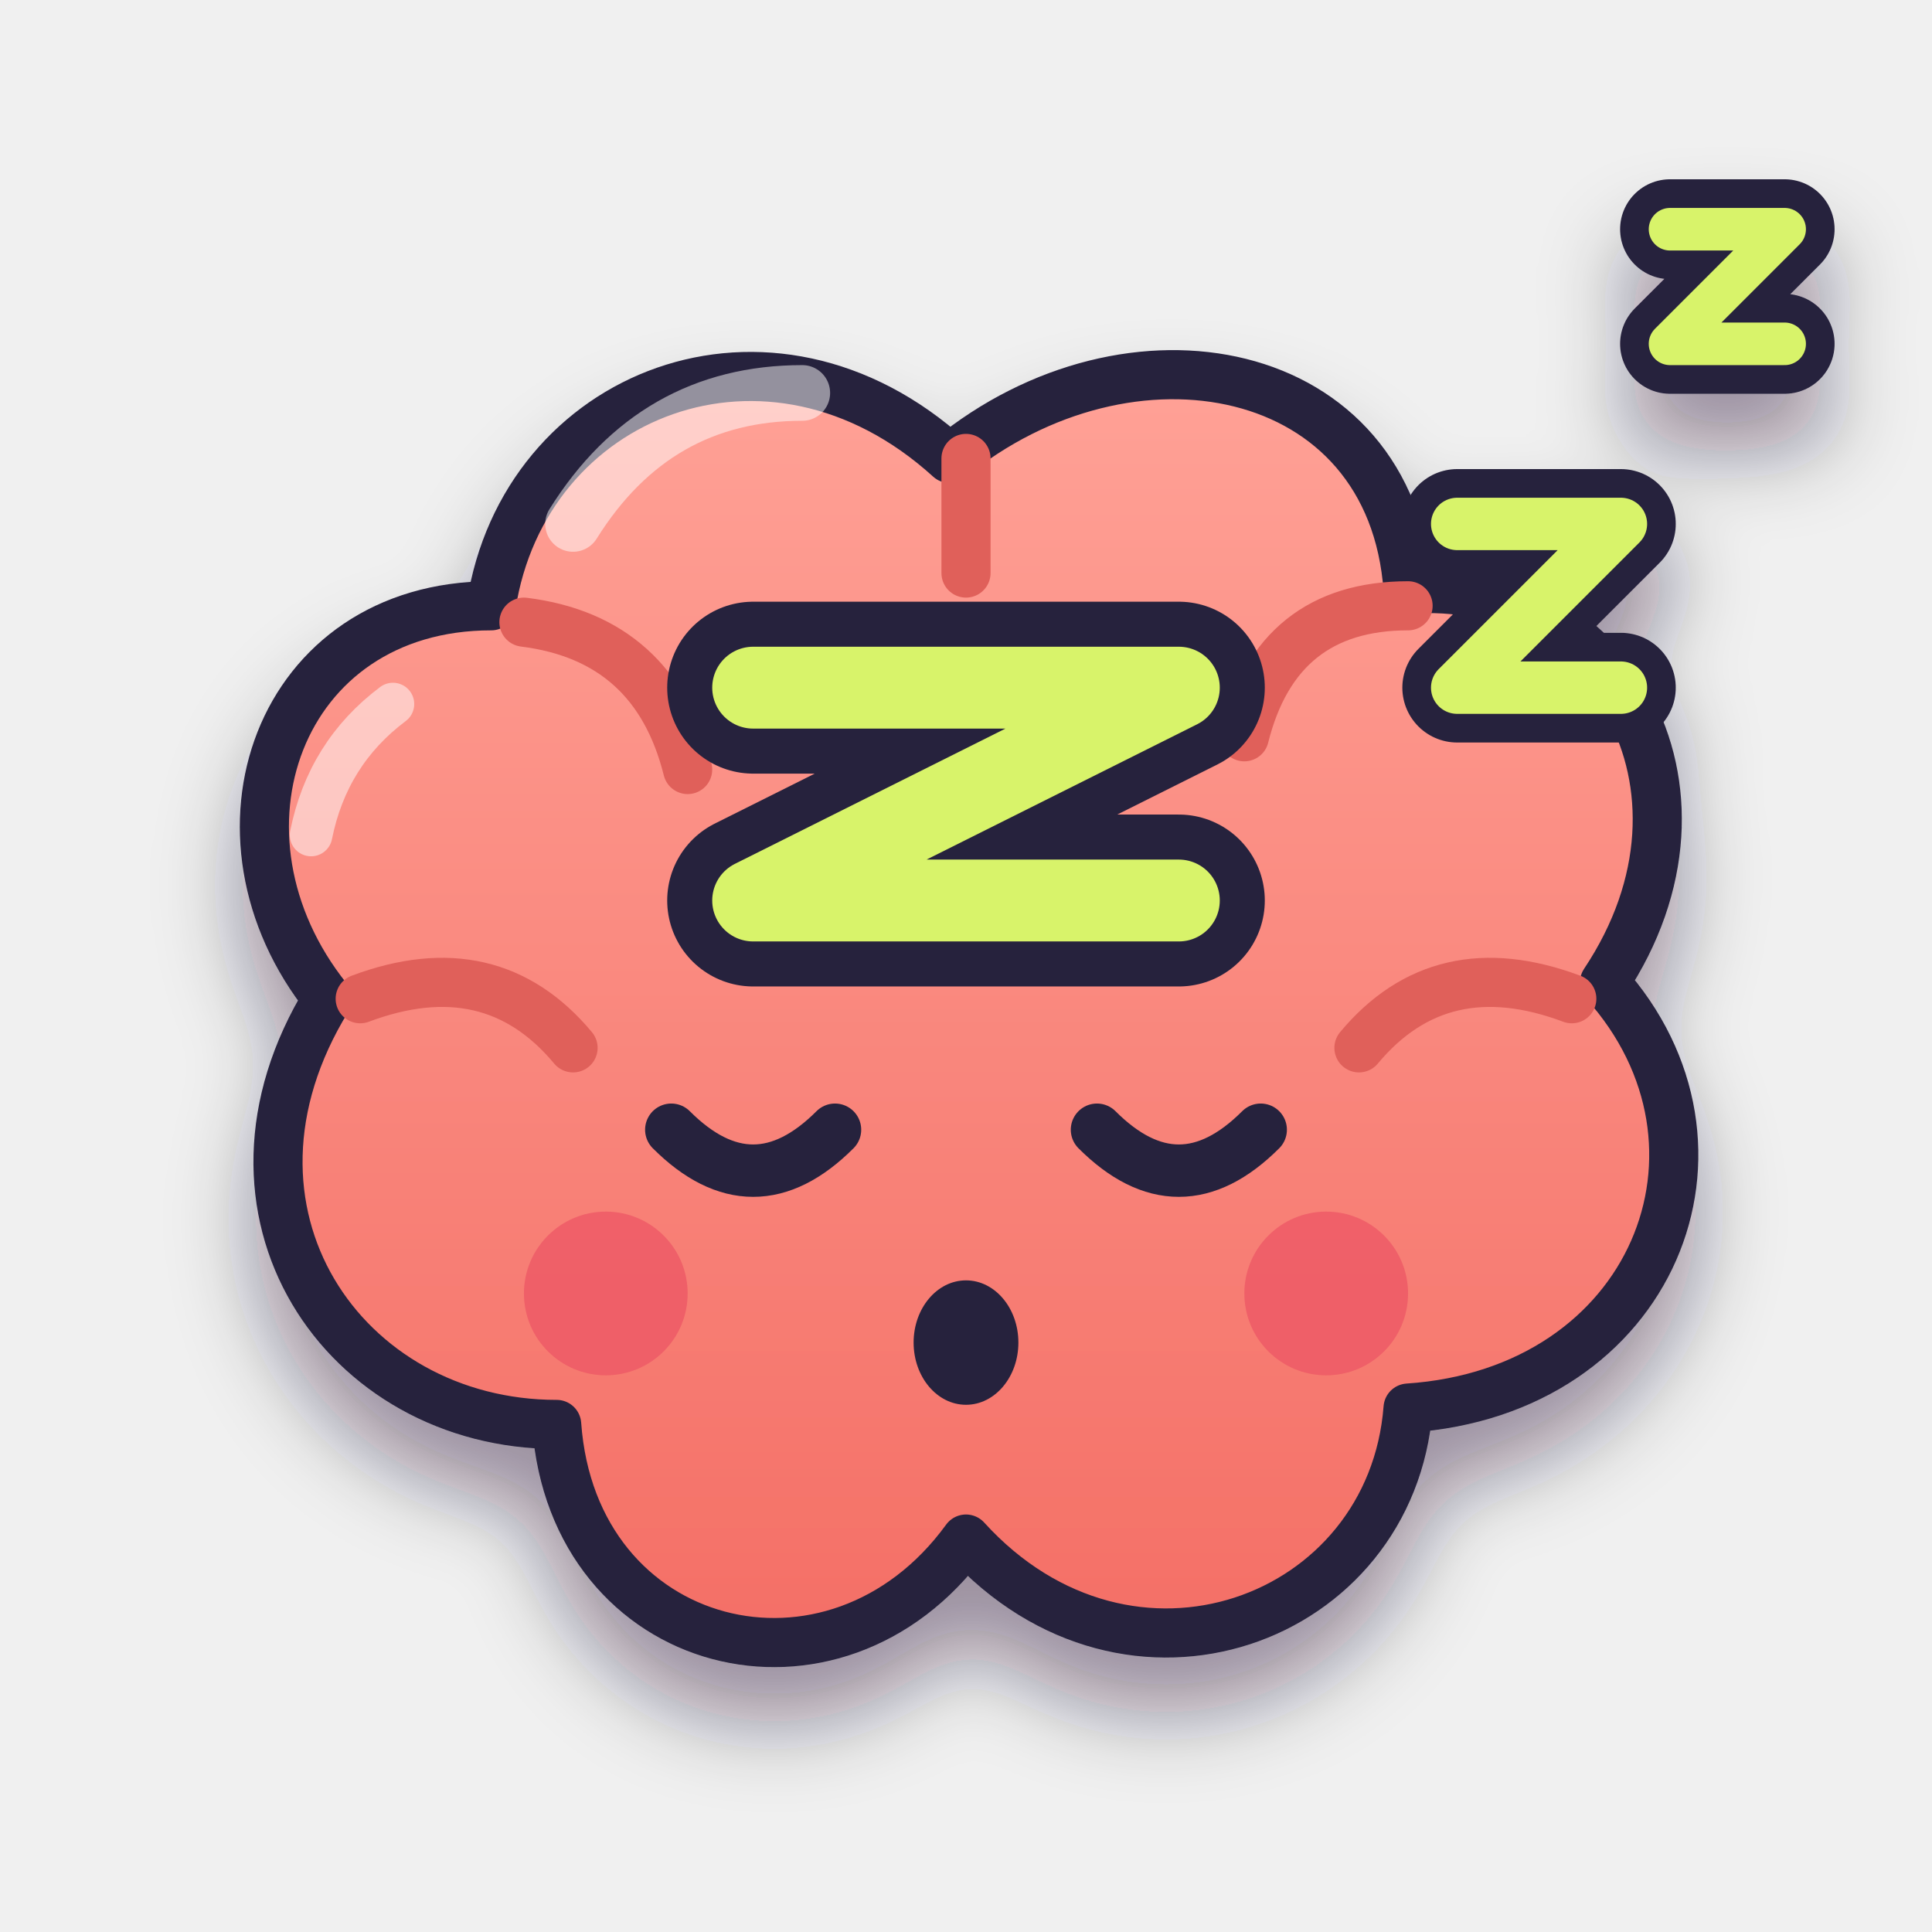
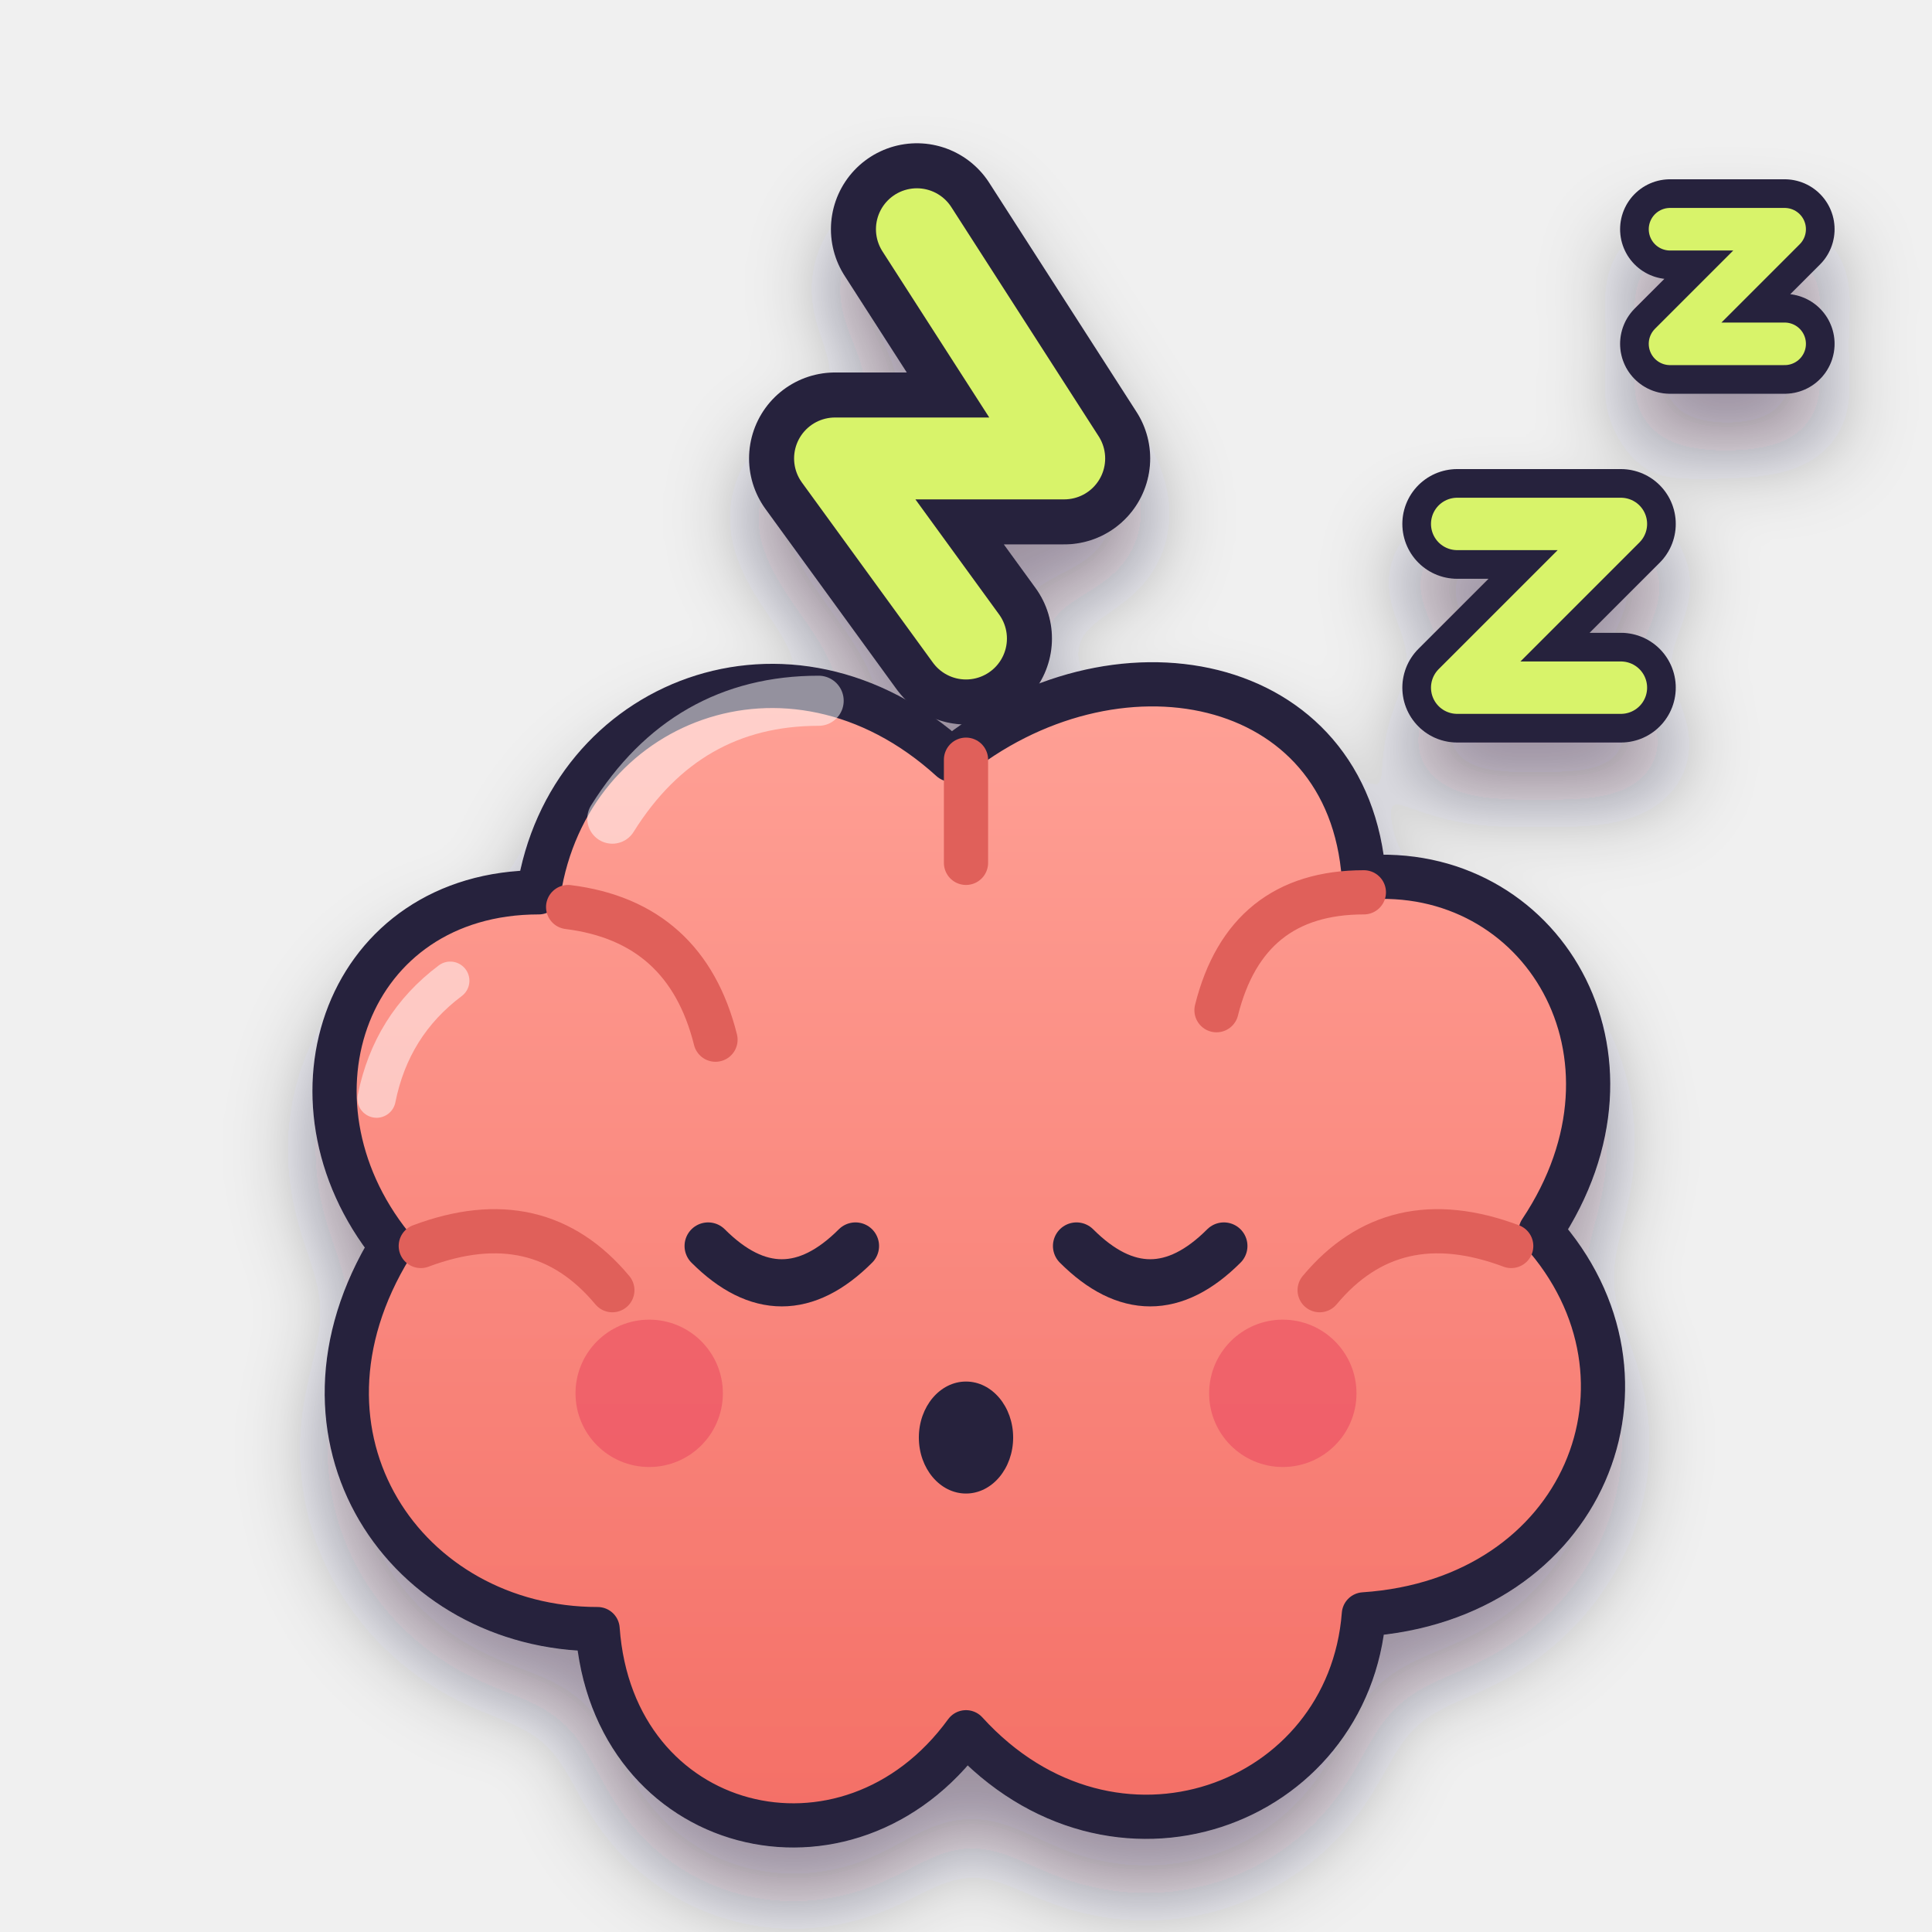
<svg xmlns="http://www.w3.org/2000/svg" viewBox="5 1 118 118" fill="none" stroke-linecap="round" stroke-linejoin="round">
  <defs>
    <linearGradient id="z-r" x1="0" y1="0" x2="0" y2="1">
      <stop offset="0" stop-color="#ffa196" />
      <stop offset="1" stop-color="#f46f66" />
    </linearGradient>
    <filter id="z-s" x="-20%" y="-20%" width="140%" height="140%">
      <feDropShadow dx="0" dy="3.5" stdDeviation="2.5" flood-color="#140c28" flood-opacity=".4" />
    </filter>
  </defs>
  <g filter="url(#z-s)">
    <g>
-       <path d="M63 29C52 19 37 25 35 38C22 38 17 52 25 62C17 75 26 88 39 88C40 102 56 106 64 95C74 106 90 100 91 87C106 86 112 71 103 61C111 49 103 36 91 37C90 23 74 20 63 29Z" fill="url(#z-r)" stroke="#28223d" stroke-width="3" />
-       <path d="M37 39q8 1 10 9M27 62q8-3 13 3M91 38q-8 0-10 8M101 62q-8-3-13 3M64 29v7" stroke="#e0605a" stroke-width="3" fill="none" />
-       <path d="M40 33q5-8 14-8" stroke="#fff" stroke-opacity=".5" stroke-width="3.4" fill="none" />
-       <path d="M24 52q1-5 5-8" stroke="#fff" stroke-opacity=".5" stroke-width="2.6" fill="none" />
      <g class="zp">
-         <path d="M51 43H77L51 56H77" stroke="#28223d" stroke-width="10.5" fill="none" />
-         <path d="M51 43H77L51 56H77" stroke="#d8f36a" stroke-width="5" fill="none" />
+         <path d="M64 40L56 29H70L61 15" stroke="#28223d" stroke-width="10.5" fill="none" />
+         <path d="M64 40L56 29H70L61 15" stroke="#d8f36a" stroke-width="5" fill="none" />
      </g>
-       <path d="M46 70q5 5 10 0" stroke="#28223d" stroke-width="3.2" fill="none" />
-       <path d="M72 70q5 5 10 0" stroke="#28223d" stroke-width="3.2" fill="none" />
-       <circle cx="42" cy="80" r="5" fill="#e8475f" fill-opacity=".55" />
-       <circle cx="86" cy="80" r="5" fill="#e8475f" fill-opacity=".55" />
-       <ellipse cx="64" cy="83" rx="3.2" ry="3.8" fill="#28223d" />
+       <g transform="translate(64 78) scale(.9) translate(-64 -63)">
+         <path d="M63 29C52 19 37 25 35 38C22 38 17 52 25 62C17 75 26 88 39 88C40 102 56 106 64 95C74 106 90 100 91 87C106 86 112 71 103 61C111 49 103 36 91 37C90 23 74 20 63 29Z" fill="url(#z-r)" stroke="#28223d" stroke-width="3" />
+         <path d="M37 39q8 1 10 9M27 62q8-3 13 3M91 38q-8 0-10 8M101 62q-8-3-13 3M64 29v7" stroke="#e0605a" stroke-width="3" fill="none" />
+         <path d="M40 33q5-8 14-8" stroke="#fff" stroke-opacity=".5" stroke-width="3.4" fill="none" />
+         <path d="M24 52q1-5 5-8" stroke="#fff" stroke-opacity=".5" stroke-width="2.6" fill="none" />
+         <path d="M46.5 62q5 5 10 0" stroke="#28223d" stroke-width="3.2" fill="none" />
+         <path d="M71.5 62q5 5 10 0" stroke="#28223d" stroke-width="3.2" fill="none" />
+         <circle cx="42.5" cy="72" r="5" fill="#e8475f" fill-opacity=".55" />
+         <circle cx="85.5" cy="72" r="5" fill="#e8475f" fill-opacity=".55" />
+         <ellipse cx="64" cy="75" rx="3.2" ry="3.8" fill="#28223d" />
+       </g>
    </g>
    <g class="tw">
      <path d="M94 33h10l-10 10h10" stroke="#28223d" stroke-width="6.7" fill="none" />
      <path d="M94 33h10l-10 10h10" stroke="#d8f36a" stroke-width="3.2" fill="none" />
    </g>
    <g class="tw">
      <path d="M107 15h7l-7 7h7" stroke="#28223d" stroke-width="6.1" fill="none" />
      <path d="M107 15h7l-7 7h7" stroke="#d8f36a" stroke-width="2.6" fill="none" />
    </g>
  </g>
</svg>
